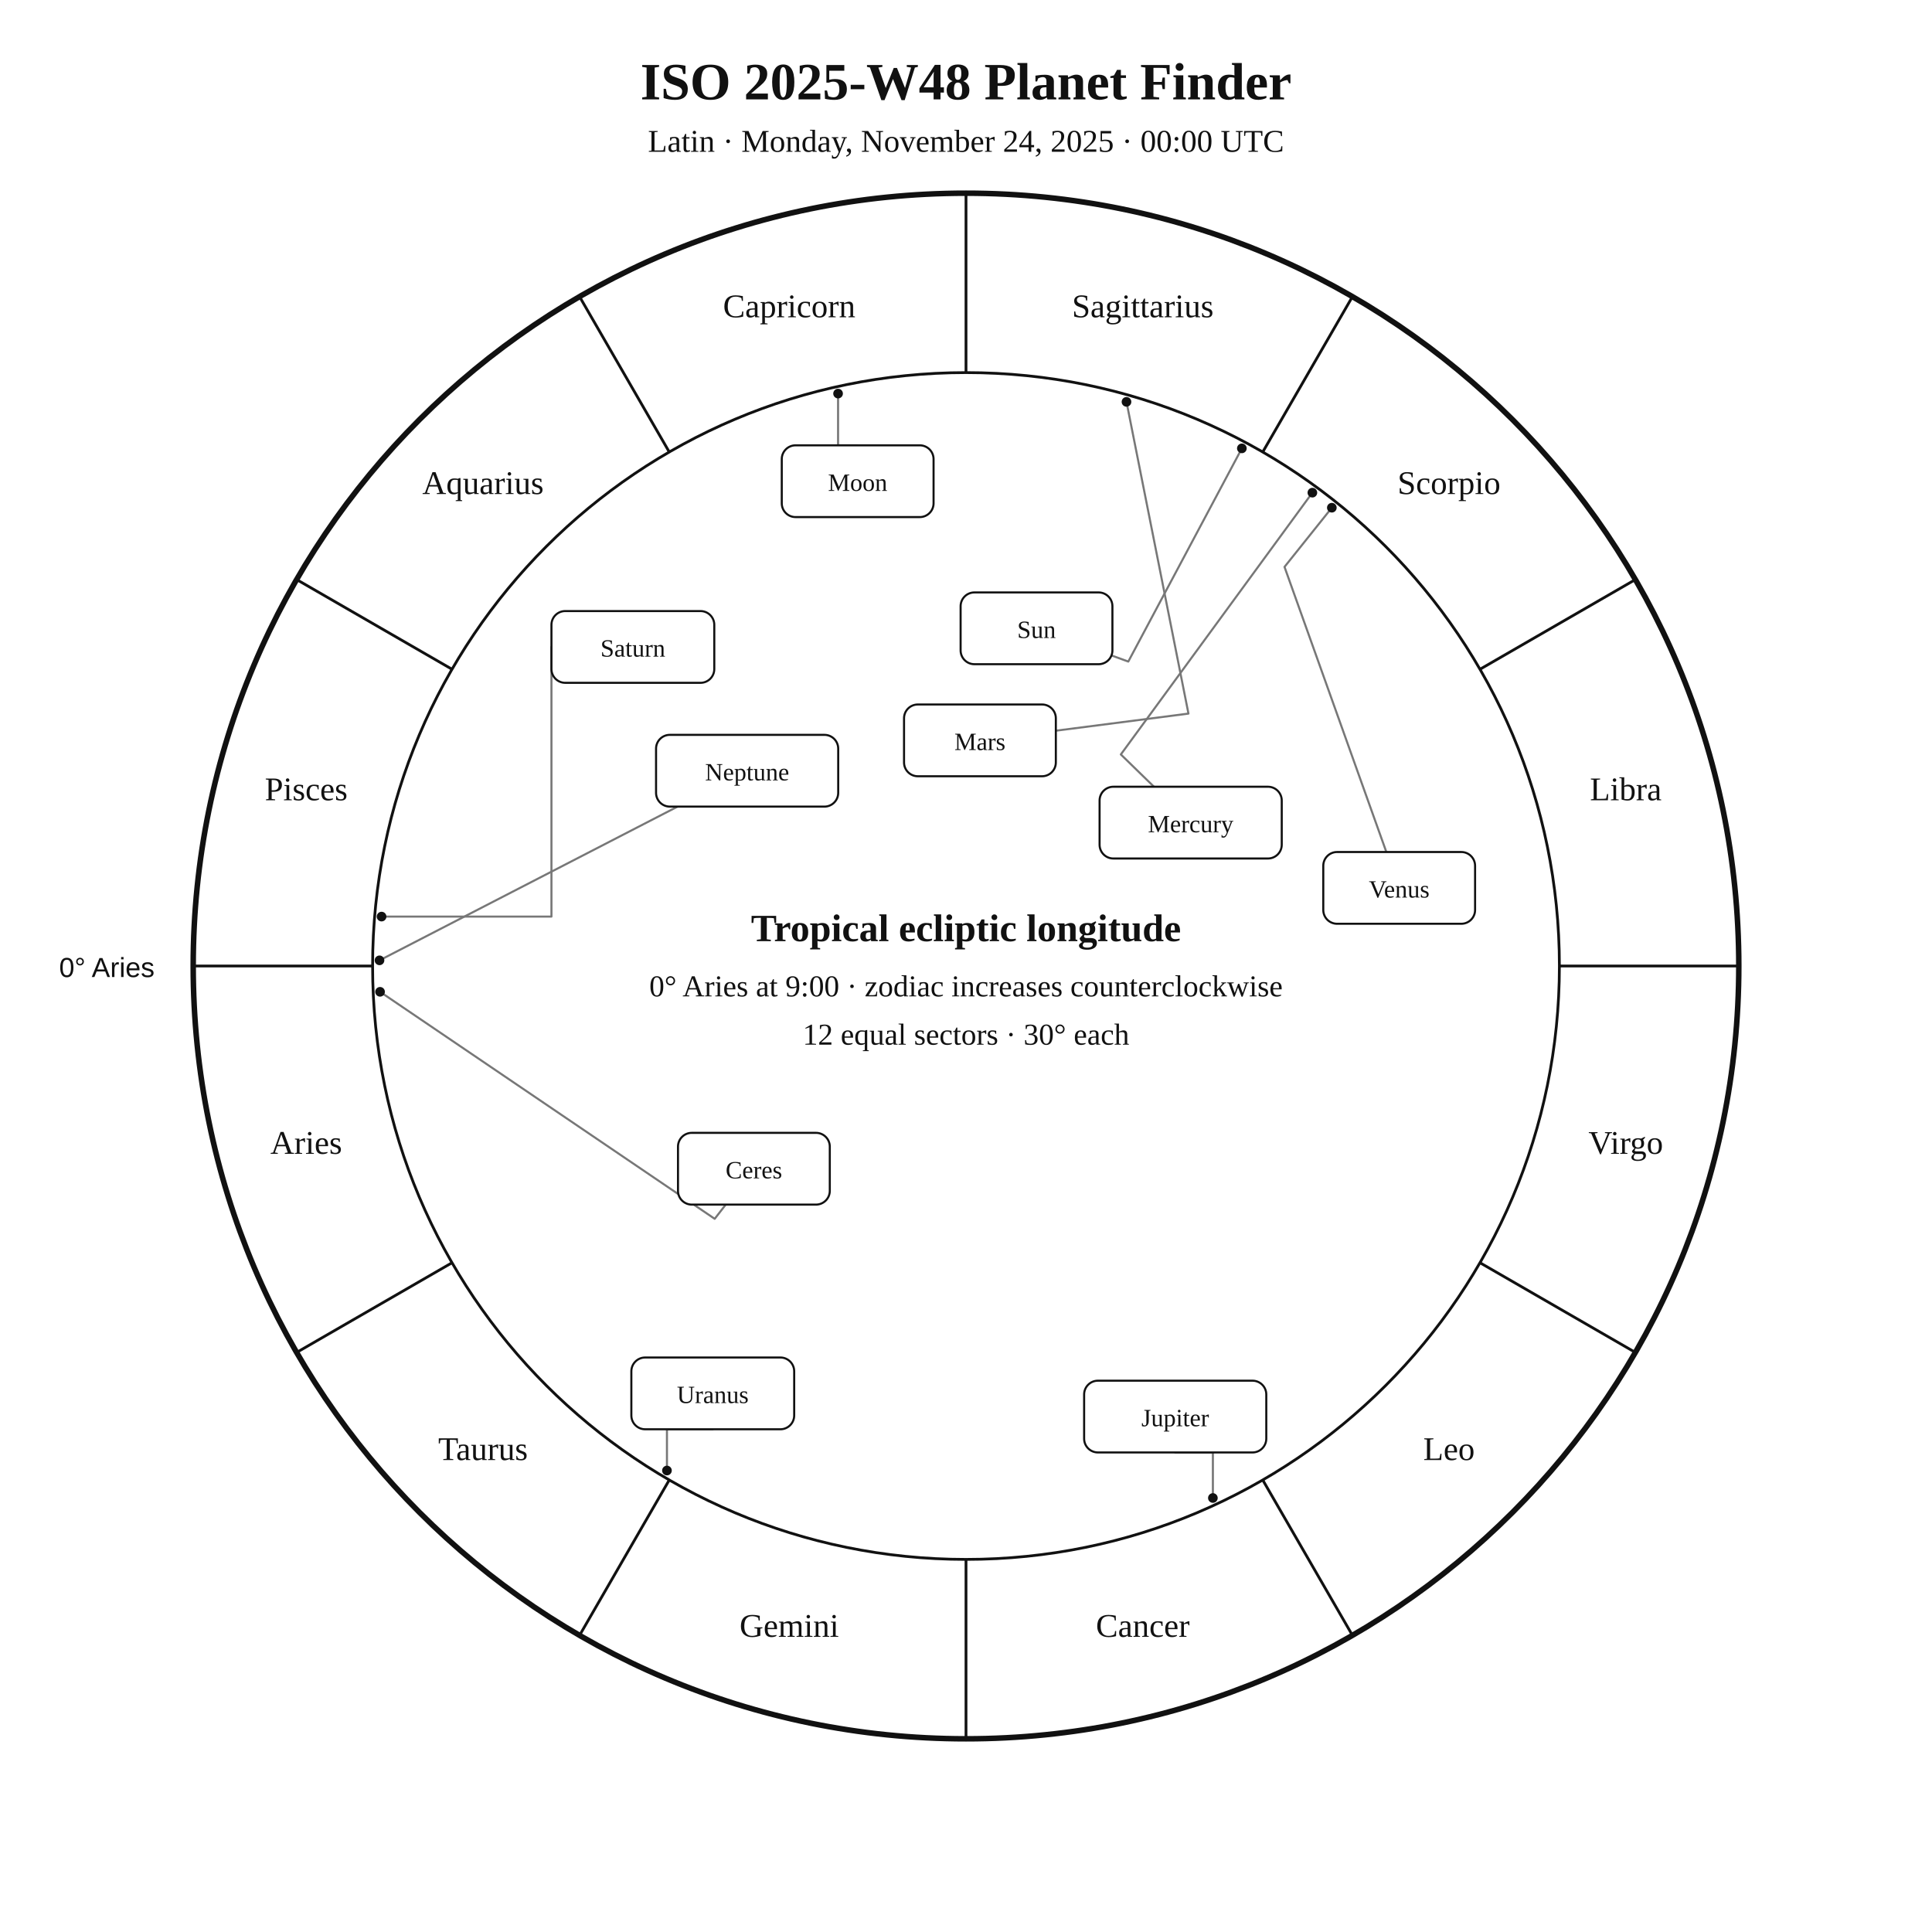
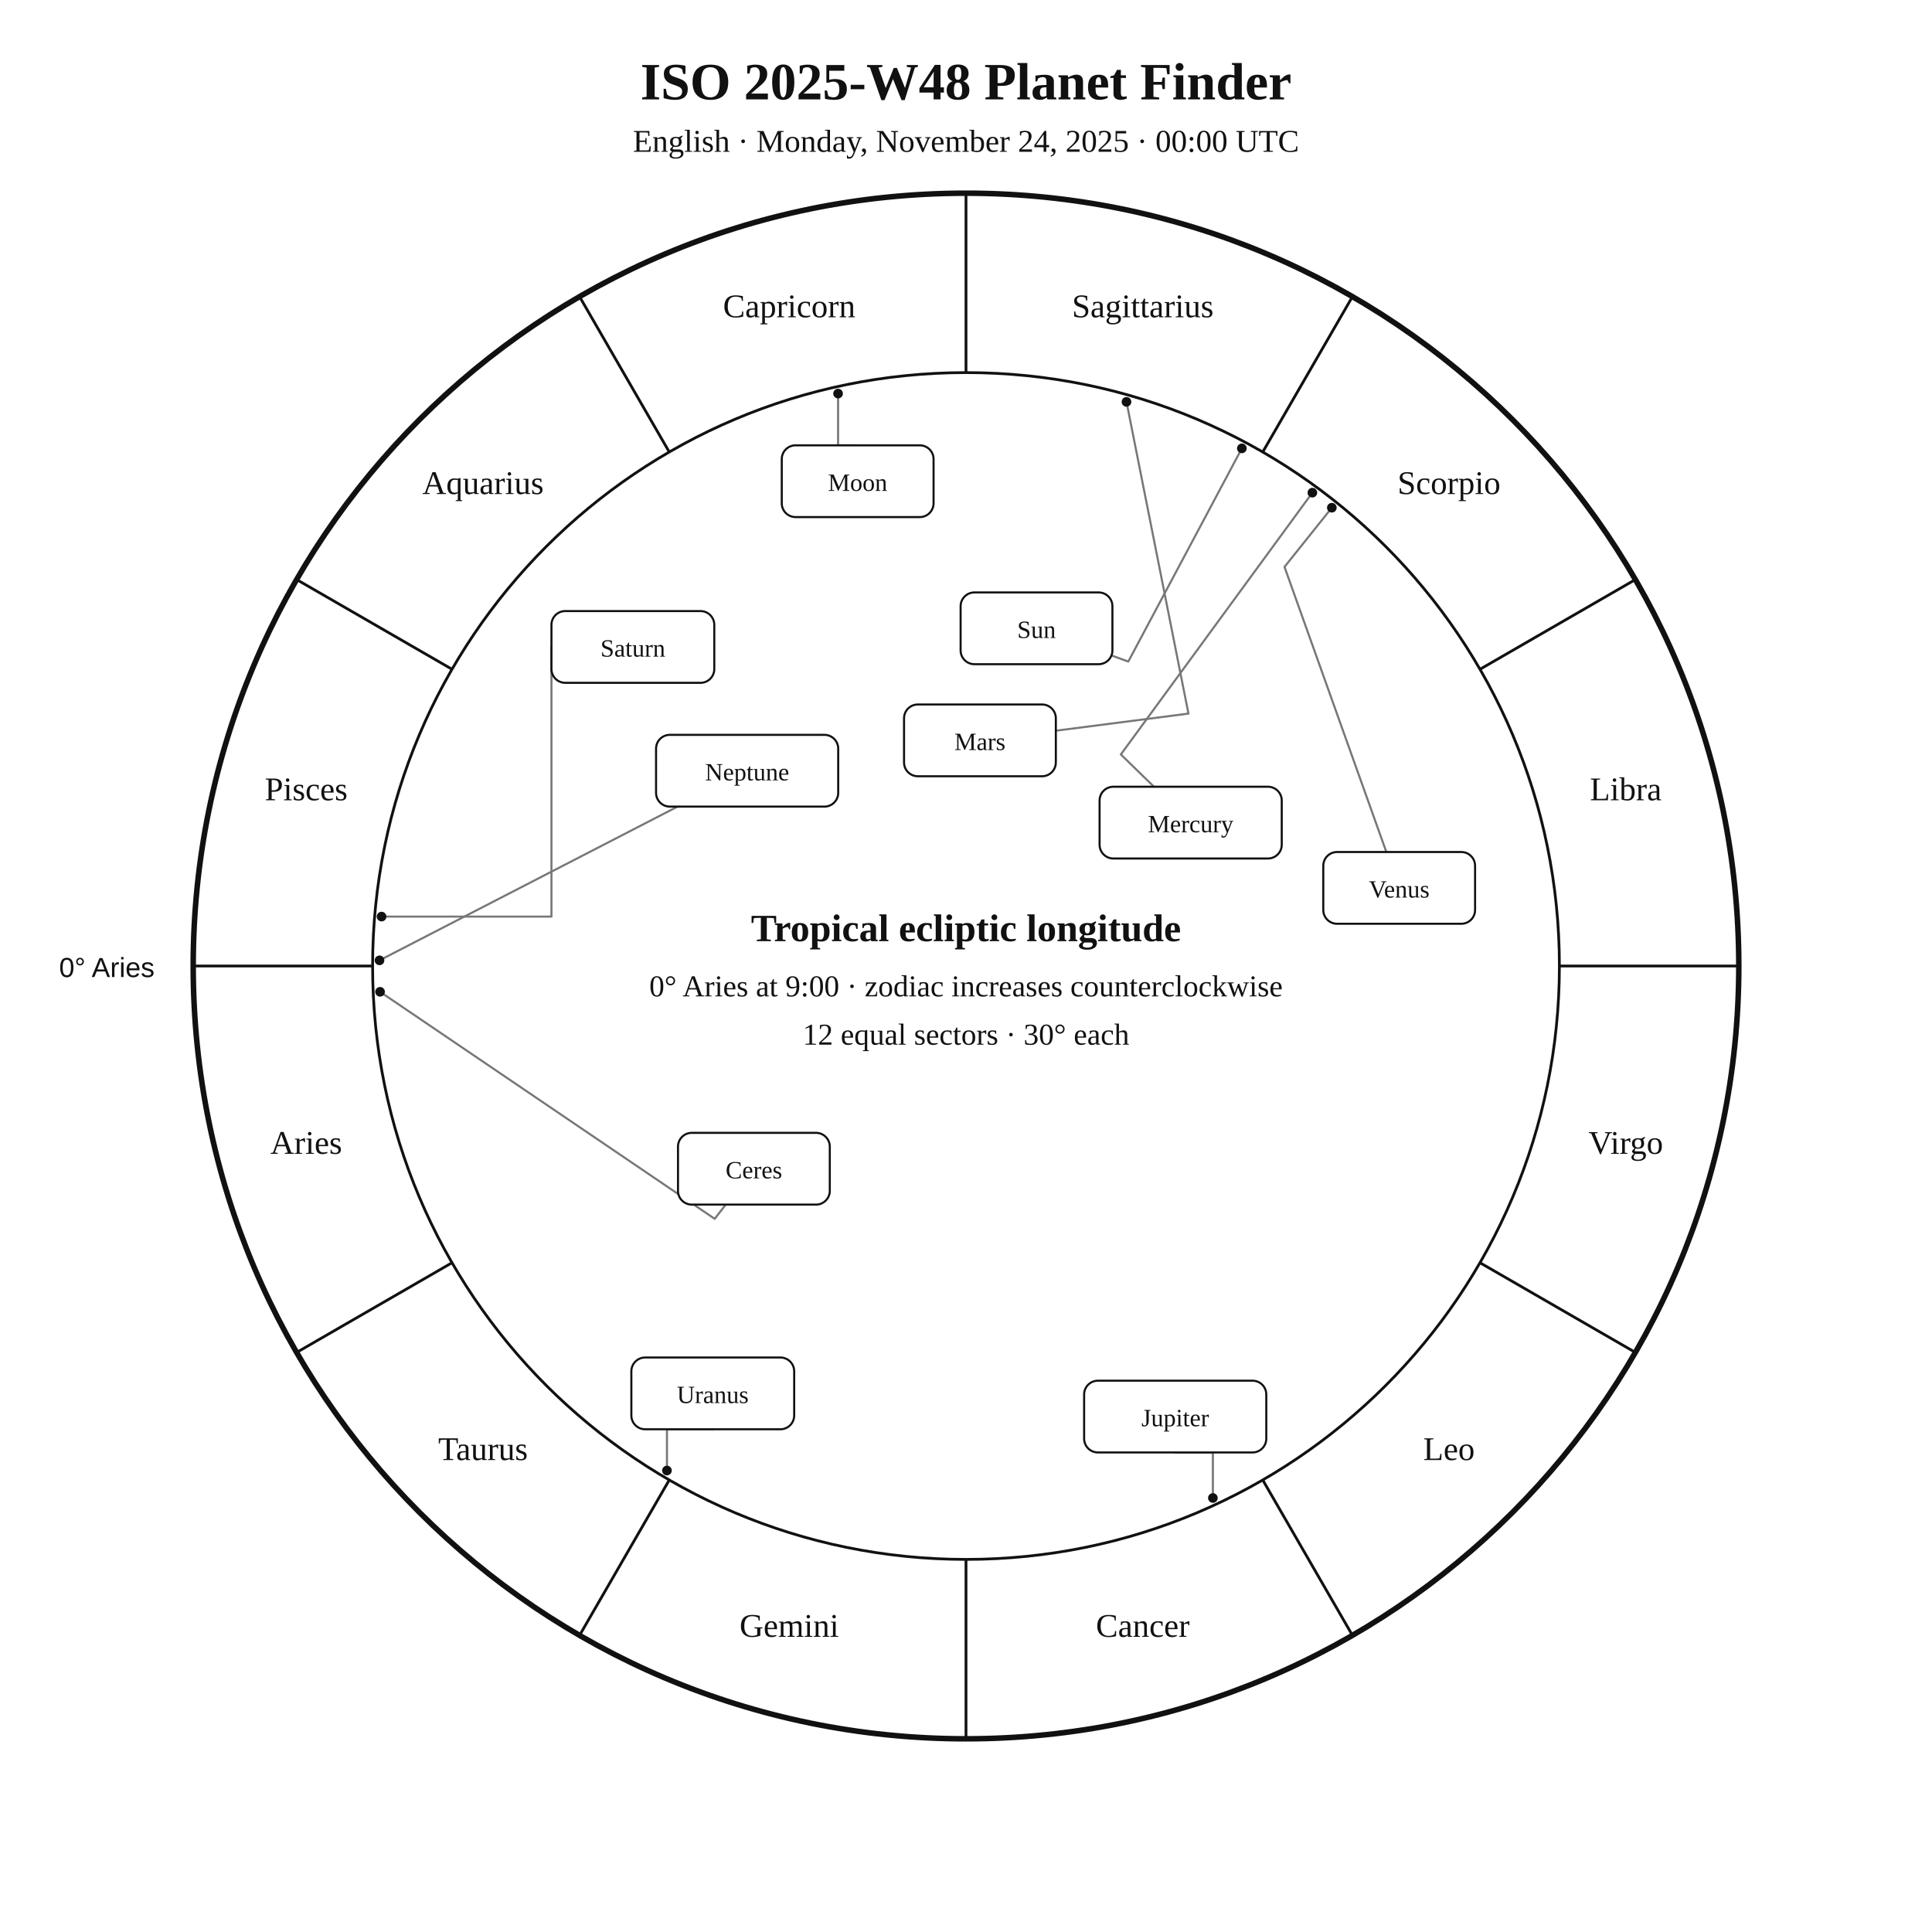
<svg xmlns="http://www.w3.org/2000/svg" width="1400" height="1400" viewBox="0 0 1400 1400">
  <rect width="100%" height="100%" fill="white" />
  <style>text{font-family:Georgia,"Times New Roman",serif;fill:#111}.sans{font-family:Arial,Helvetica,sans-serif}.symbol{font-family:"Arial Unicode MS","Segoe UI Symbol","Noto Sans Symbols 2","Apple Symbols",serif;font-variant-emoji:text;fill:#111}</style>
  <text x="700" y="72" text-anchor="middle" font-size="38" font-weight="700">ISO 2025-W48 Planet Finder</text>
-   <text x="700" y="110" text-anchor="middle" font-size="23">Latin · Monday, November 24, 2025 · 00:00 UTC</text>
+   <text x="700" y="110" text-anchor="middle" font-size="23">English · Monday, November 24, 2025 · 00:00 UTC</text>
  <circle cx="700" cy="700" r="560" fill="none" stroke="#111" stroke-width="4" />
  <circle cx="700" cy="700" r="430" fill="none" stroke="#111" stroke-width="2" />
  <line x1="270.0" y1="700.0" x2="140.0" y2="700.0" stroke="#111" stroke-width="2" />
  <line x1="327.6" y1="915.0" x2="215.0" y2="980.0" stroke="#111" stroke-width="2" />
  <line x1="485.0" y1="1072.4" x2="420.0" y2="1185.0" stroke="#111" stroke-width="2" />
  <line x1="700.0" y1="1130.0" x2="700.0" y2="1260.0" stroke="#111" stroke-width="2" />
  <line x1="915.0" y1="1072.4" x2="980.0" y2="1185.0" stroke="#111" stroke-width="2" />
  <line x1="1072.4" y1="915.0" x2="1185.0" y2="980.0" stroke="#111" stroke-width="2" />
  <line x1="1130.0" y1="700.0" x2="1260.0" y2="700.0" stroke="#111" stroke-width="2" />
  <line x1="1072.4" y1="485.0" x2="1185.0" y2="420.0" stroke="#111" stroke-width="2" />
  <line x1="915.0" y1="327.6" x2="980.0" y2="215.0" stroke="#111" stroke-width="2" />
  <line x1="700.0" y1="270.0" x2="700.0" y2="140.0" stroke="#111" stroke-width="2" />
  <line x1="485.0" y1="327.6" x2="420.0" y2="215.0" stroke="#111" stroke-width="2" />
  <line x1="327.6" y1="485.0" x2="215.0" y2="420.0" stroke="#111" stroke-width="2" />
  <text x="221.9" y="836.1" text-anchor="middle" font-size="24">Aries</text>
  <text x="350.0" y="1058.0" text-anchor="middle" font-size="24">Taurus</text>
  <text x="571.9" y="1186.1" text-anchor="middle" font-size="24">Gemini</text>
  <text x="828.1" y="1186.1" text-anchor="middle" font-size="24">Cancer</text>
  <text x="1050.0" y="1058.0" text-anchor="middle" font-size="24">Leo</text>
  <text x="1178.1" y="836.1" text-anchor="middle" font-size="24">Virgo</text>
  <text x="1178.1" y="579.9" text-anchor="middle" font-size="24">Libra</text>
  <text x="1050.0" y="358.0" text-anchor="middle" font-size="24">Scorpio</text>
  <text x="828.1" y="229.9" text-anchor="middle" font-size="24">Sagittarius</text>
  <text x="571.9" y="229.9" text-anchor="middle" font-size="24">Capricorn</text>
  <text x="350.0" y="358.0" text-anchor="middle" font-size="24">Aquarius</text>
  <text x="221.9" y="579.9" text-anchor="middle" font-size="24">Pisces</text>
  <text x="112" y="708" text-anchor="end" font-size="20" class="sans">0° Aries</text>
  <polyline points="899.9,324.9 817.6,479.4 806.1,475.2" fill="none" stroke="#777" stroke-width="1.5" stroke-linejoin="round" stroke-linecap="round" />
  <circle cx="899.9" cy="324.9" r="3.5" fill="#111" />
  <polyline points="607.3,285.2 607.3,322.7 621.5,322.7" fill="none" stroke="#777" stroke-width="1.5" stroke-linejoin="round" stroke-linecap="round" />
  <circle cx="607.3" cy="285.2" r="3.5" fill="#111" />
  <polyline points="951.0,357.0 812.2,546.7 836.2,570.1" fill="none" stroke="#777" stroke-width="1.5" stroke-linejoin="round" stroke-linecap="round" />
  <circle cx="951.0" cy="357.0" r="3.5" fill="#111" />
  <polyline points="965.1,367.9 930.8,410.8 1004.6,617.4" fill="none" stroke="#777" stroke-width="1.5" stroke-linejoin="round" stroke-linecap="round" />
  <circle cx="965.1" cy="367.9" r="3.5" fill="#111" />
  <polyline points="816.3,291.2 861.2,517.1 765.1,529.5" fill="none" stroke="#777" stroke-width="1.5" stroke-linejoin="round" stroke-linecap="round" />
  <circle cx="816.3" cy="291.2" r="3.5" fill="#111" />
  <polyline points="878.9,1085.5 878.9,1052.5 851.6,1052.5" fill="none" stroke="#777" stroke-width="1.5" stroke-linejoin="round" stroke-linecap="round" />
  <circle cx="878.9" cy="1085.5" r="3.5" fill="#111" />
  <polyline points="276.5,664.2 399.6,664.2 399.6,468.8" fill="none" stroke="#777" stroke-width="1.5" stroke-linejoin="round" stroke-linecap="round" />
  <circle cx="276.5" cy="664.2" r="3.5" fill="#111" />
  <polyline points="483.3,1065.6 483.3,1035.7 516.5,1035.7" fill="none" stroke="#777" stroke-width="1.5" stroke-linejoin="round" stroke-linecap="round" />
  <circle cx="483.3" cy="1065.6" r="3.5" fill="#111" />
  <polyline points="275.0,695.9 491.0,584.5" fill="none" stroke="#777" stroke-width="1.5" stroke-linejoin="round" stroke-linecap="round" />
  <circle cx="275.0" cy="695.9" r="3.5" fill="#111" />
  <polyline points="275.4,718.7 517.9,883.2 525.9,872.9" fill="none" stroke="#777" stroke-width="1.5" stroke-linejoin="round" stroke-linecap="round" />
  <circle cx="275.4" cy="718.7" r="3.5" fill="#111" />
  <rect x="696.1" y="429.3" width="110.0" height="52.0" rx="10" fill="white" stroke="#111" stroke-width="1.5" />
  <text x="751.1" y="462.3" text-anchor="middle" font-size="18">Sun</text>
  <rect x="566.5" y="322.7" width="110.0" height="52.0" rx="10" fill="white" stroke="#111" stroke-width="1.5" />
  <text x="621.5" y="355.7" text-anchor="middle" font-size="18">Moon</text>
  <rect x="796.8" y="570.1" width="132.0" height="52.0" rx="10" fill="white" stroke="#111" stroke-width="1.5" />
  <text x="862.8" y="603.1" text-anchor="middle" font-size="18">Mercury</text>
  <rect x="958.9" y="617.4" width="110.0" height="52.0" rx="10" fill="white" stroke="#111" stroke-width="1.5" />
  <text x="1013.9" y="650.4" text-anchor="middle" font-size="18">Venus</text>
  <rect x="655.1" y="510.5" width="110.0" height="52.0" rx="10" fill="white" stroke="#111" stroke-width="1.5" />
  <text x="710.1" y="543.5" text-anchor="middle" font-size="18">Mars</text>
  <rect x="785.6" y="1000.5" width="132.0" height="52.0" rx="10" fill="white" stroke="#111" stroke-width="1.5" />
  <text x="851.6" y="1033.5" text-anchor="middle" font-size="18">Jupiter</text>
  <rect x="399.6" y="442.8" width="118.0" height="52.0" rx="10" fill="white" stroke="#111" stroke-width="1.5" />
  <text x="458.6" y="475.8" text-anchor="middle" font-size="18">Saturn</text>
  <rect x="457.5" y="983.7" width="118.0" height="52.0" rx="10" fill="white" stroke="#111" stroke-width="1.5" />
  <text x="516.5" y="1016.7" text-anchor="middle" font-size="18">Uranus</text>
  <rect x="475.4" y="532.5" width="132.0" height="52.0" rx="10" fill="white" stroke="#111" stroke-width="1.5" />
  <text x="541.4" y="565.5" text-anchor="middle" font-size="18">Neptune</text>
  <rect x="491.3" y="820.9" width="110.0" height="52.0" rx="10" fill="white" stroke="#111" stroke-width="1.5" />
  <text x="546.3" y="853.9" text-anchor="middle" font-size="18">Ceres</text>
  <text x="700" y="682" text-anchor="middle" font-size="28" font-weight="700">Tropical ecliptic longitude</text>
  <text x="700" y="722" text-anchor="middle" font-size="22">0° Aries at 9:00 · zodiac increases counterclockwise</text>
  <text x="700" y="757" text-anchor="middle" font-size="22">12 equal sectors · 30° each</text>
</svg>
